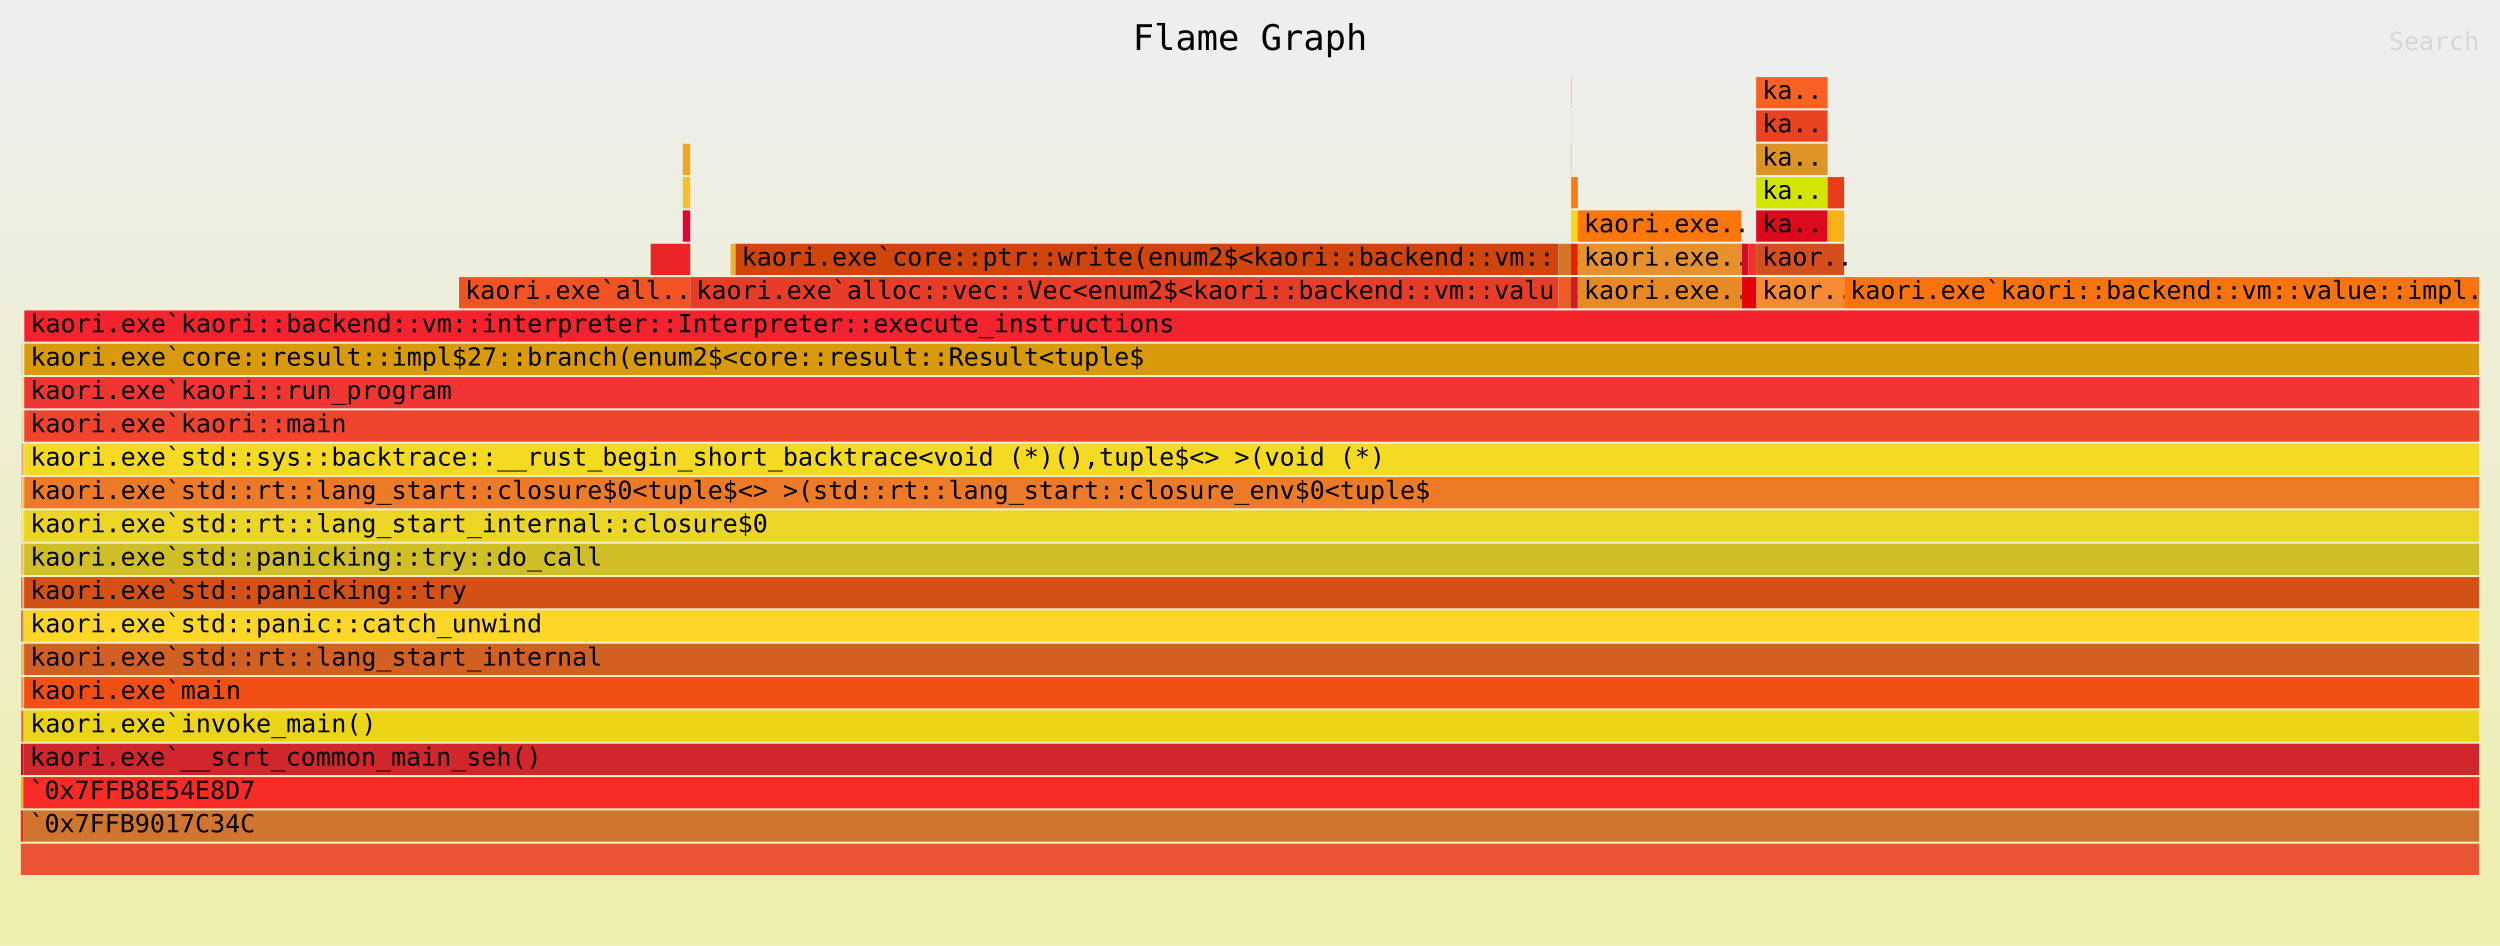
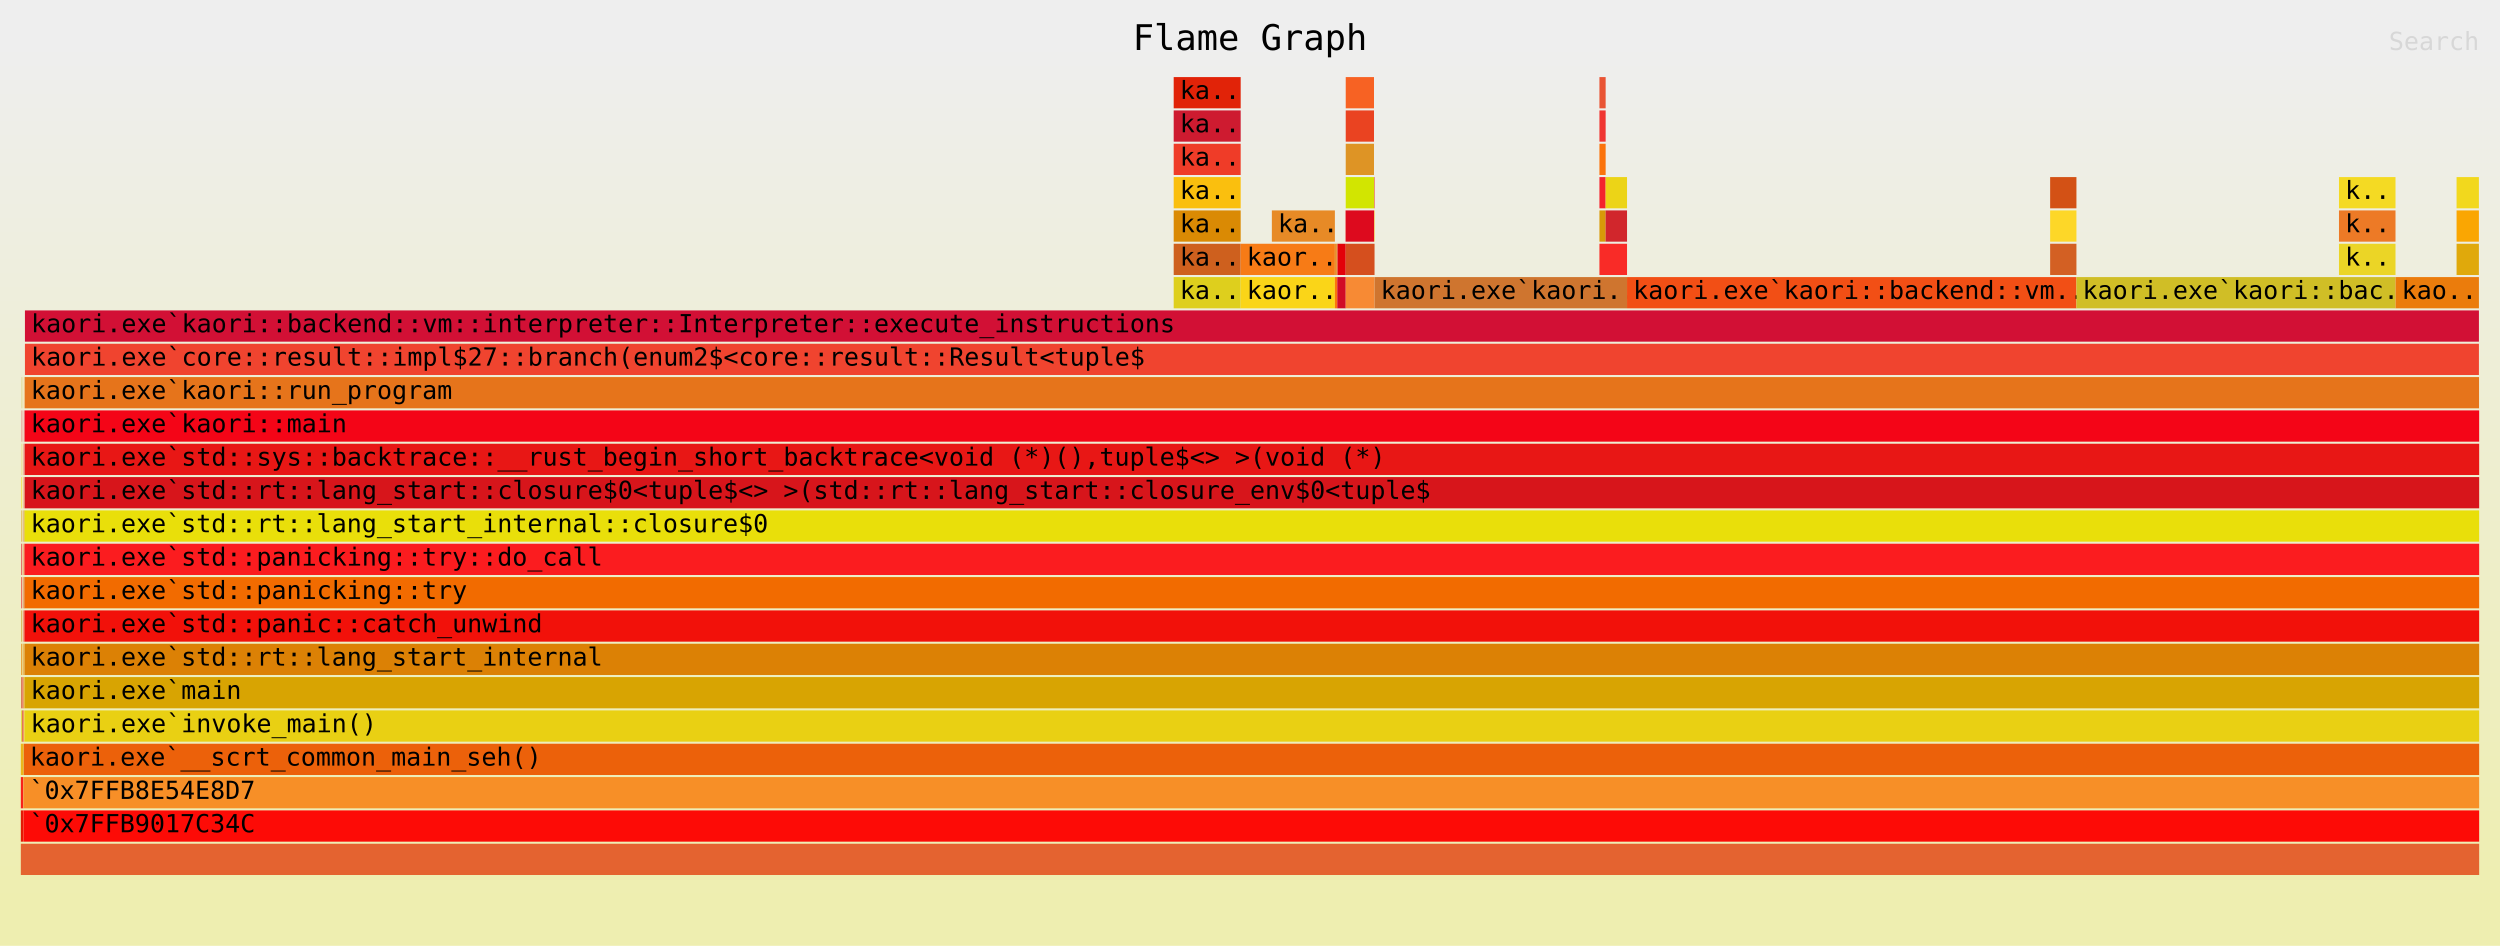
<svg xmlns="http://www.w3.org/2000/svg" xmlns:ns1="http://github.com/jonhoo/inferno" version="1.1" width="1200" height="454" viewBox="0 0 1200 454">
  <defs>
    <linearGradient id="background" y1="0" y2="1" x1="0" x2="0">
      <stop stop-color="#eeeeee" offset="5%" />
      <stop stop-color="#eeeeb0" offset="95%" />
    </linearGradient>
  </defs>
  <style type="text/css">
text { font-family:monospace; font-size:12px }
#title { text-anchor:middle; font-size:17px; }
#matched { text-anchor:end; }
#search { text-anchor:end; opacity:0.1; cursor:pointer; }
#search:hover, #search.show { opacity:1; }
#subtitle { text-anchor:middle; font-color:rgb(160,160,160); }
#unzoom { cursor:pointer; }
#frames &gt; *:hover { stroke:black; stroke-width:0.5; cursor:pointer; }
.hide { display:none; }
.parent { opacity:0.5; }
</style>
  <rect x="0" y="0" width="100%" height="454" fill="url(#background)" />
  <text id="title" fill="rgb(0,0,0)" x="50%" y="24.00">Flame Graph</text>
  <text id="details" fill="rgb(0,0,0)" x="10" y="437.00"> </text>
  <text id="unzoom" class="hide" fill="rgb(0,0,0)" x="10" y="24.00">Reset Zoom</text>
  <text id="search" fill="rgb(0,0,0)" x="1190" y="24.00">Search</text>
  <text id="matched" fill="rgb(0,0,0)" x="1190" y="437.00"> </text>
-   <svg id="frames" x="10" width="1180" total_samples="26827">
-     <g>
-       <rect x="0.022%" y="229" width="0.011%" height="15" fill="rgb(227,0,7)" ns1:x="6" ns1:w="3" />
+   <svg id="frames" x="10" width="1180" total_samples="18605">
+     <g>
+       <rect x="0.021%" y="277" width="0.016%" height="15" fill="rgb(227,0,7)" ns1:x="4" ns1:w="3" />
+       <text x="0.272%" y="287.50" />
+     </g>
+     <g>
+       <rect x="0.021%" y="261" width="0.016%" height="15" fill="rgb(217,0,24)" ns1:x="4" ns1:w="3" />
+       <text x="0.272%" y="271.50" />
+     </g>
+     <g>
+       <rect x="0.021%" y="245" width="0.016%" height="15" fill="rgb(221,193,54)" ns1:x="4" ns1:w="3" />
+       <text x="0.272%" y="255.50" />
+     </g>
+     <g>
+       <rect x="0.021%" y="229" width="0.016%" height="15" fill="rgb(248,212,6)" ns1:x="4" ns1:w="3" />
      <text x="0.272%" y="239.50" />
    </g>
    <g>
-       <rect x="0.022%" y="277" width="0.015%" height="15" fill="rgb(217,0,24)" ns1:x="6" ns1:w="4" />
-       <text x="0.272%" y="287.50" />
-     </g>
-     <g>
-       <rect x="0.022%" y="261" width="0.015%" height="15" fill="rgb(221,193,54)" ns1:x="6" ns1:w="4" />
-       <text x="0.272%" y="271.50" />
-     </g>
-     <g>
-       <rect x="0.022%" y="245" width="0.015%" height="15" fill="rgb(248,212,6)" ns1:x="6" ns1:w="4" />
-       <text x="0.272%" y="255.50" />
-     </g>
-     <g>
-       <rect x="0.041%" y="165" width="0.011%" height="15" fill="rgb(208,68,35)" ns1:x="11" ns1:w="3" />
-       <text x="0.291%" y="175.50" />
-     </g>
-     <g>
-       <rect x="0.022%" y="325" width="0.041%" height="15" fill="rgb(232,128,0)" ns1:x="6" ns1:w="11" />
+       <rect x="0.021%" y="325" width="0.032%" height="15" fill="rgb(208,68,35)" ns1:x="4" ns1:w="6" />
      <text x="0.272%" y="335.50" />
    </g>
    <g>
-       <rect x="0.022%" y="309" width="0.041%" height="15" fill="rgb(207,160,47)" ns1:x="6" ns1:w="11" />
+       <rect x="0.021%" y="309" width="0.032%" height="15" fill="rgb(232,128,0)" ns1:x="4" ns1:w="6" />
      <text x="0.272%" y="319.50" />
    </g>
    <g>
-       <rect x="0.022%" y="293" width="0.041%" height="15" fill="rgb(228,23,34)" ns1:x="6" ns1:w="11" />
+       <rect x="0.021%" y="293" width="0.032%" height="15" fill="rgb(207,160,47)" ns1:x="4" ns1:w="6" />
      <text x="0.272%" y="303.50" />
    </g>
    <g>
-       <rect x="0.037%" y="277" width="0.026%" height="15" fill="rgb(218,30,26)" ns1:x="10" ns1:w="7" />
-       <text x="0.287%" y="287.50" />
-     </g>
-     <g>
-       <rect x="0.037%" y="261" width="0.026%" height="15" fill="rgb(220,122,19)" ns1:x="10" ns1:w="7" />
-       <text x="0.287%" y="271.50" />
-     </g>
-     <g>
-       <rect x="0.041%" y="245" width="0.022%" height="15" fill="rgb(250,228,42)" ns1:x="11" ns1:w="6" />
-       <text x="0.291%" y="255.50" />
-     </g>
-     <g>
-       <rect x="0.041%" y="229" width="0.022%" height="15" fill="rgb(240,193,28)" ns1:x="11" ns1:w="6" />
-       <text x="0.291%" y="239.50" />
-     </g>
-     <g>
-       <rect x="0.041%" y="213" width="0.022%" height="15" fill="rgb(216,20,37)" ns1:x="11" ns1:w="6" />
-       <text x="0.291%" y="223.50" />
-     </g>
-     <g>
-       <rect x="0.041%" y="197" width="0.022%" height="15" fill="rgb(206,188,39)" ns1:x="11" ns1:w="6" />
-       <text x="0.291%" y="207.50" />
-     </g>
-     <g>
-       <rect x="0.041%" y="181" width="0.022%" height="15" fill="rgb(217,207,13)" ns1:x="11" ns1:w="6" />
-       <text x="0.291%" y="191.50" />
-     </g>
-     <g>
-       <rect x="0.022%" y="341" width="0.052%" height="15" fill="rgb(231,73,38)" ns1:x="6" ns1:w="14" />
+       <rect x="0.038%" y="277" width="0.016%" height="15" fill="rgb(228,23,34)" ns1:x="7" ns1:w="3" />
+       <text x="0.288%" y="287.50" />
+     </g>
+     <g>
+       <rect x="0.038%" y="261" width="0.016%" height="15" fill="rgb(218,30,26)" ns1:x="7" ns1:w="3" />
+       <text x="0.288%" y="271.50" />
+     </g>
+     <g>
+       <rect x="0.038%" y="245" width="0.016%" height="15" fill="rgb(220,122,19)" ns1:x="7" ns1:w="3" />
+       <text x="0.288%" y="255.50" />
+     </g>
+     <g>
+       <rect x="0.038%" y="229" width="0.016%" height="15" fill="rgb(250,228,42)" ns1:x="7" ns1:w="3" />
+       <text x="0.288%" y="239.50" />
+     </g>
+     <g>
+       <rect x="0.038%" y="213" width="0.016%" height="15" fill="rgb(240,193,28)" ns1:x="7" ns1:w="3" />
+       <text x="0.288%" y="223.50" />
+     </g>
+     <g>
+       <rect x="0.038%" y="197" width="0.016%" height="15" fill="rgb(216,20,37)" ns1:x="7" ns1:w="3" />
+       <text x="0.288%" y="207.50" />
+     </g>
+     <g>
+       <rect x="0.038%" y="181" width="0.016%" height="15" fill="rgb(206,188,39)" ns1:x="7" ns1:w="3" />
+       <text x="0.288%" y="191.50" />
+     </g>
+     <g>
+       <rect x="0.021%" y="341" width="0.038%" height="15" fill="rgb(217,207,13)" ns1:x="4" ns1:w="7" />
      <text x="0.272%" y="351.50" />
    </g>
    <g>
-       <rect x="0.075%" y="341" width="0.015%" height="15" fill="rgb(225,20,46)" ns1:x="20" ns1:w="4" />
-       <text x="0.325%" y="351.50" />
-     </g>
-     <g>
-       <rect x="0.078%" y="325" width="0.011%" height="15" fill="rgb(210,31,41)" ns1:x="21" ns1:w="3" />
-       <text x="0.328%" y="335.50" />
-     </g>
-     <g>
-       <rect x="0.078%" y="309" width="0.011%" height="15" fill="rgb(221,200,47)" ns1:x="21" ns1:w="3" />
-       <text x="0.328%" y="319.50" />
-     </g>
-     <g>
-       <rect x="0.078%" y="293" width="0.011%" height="15" fill="rgb(226,26,5)" ns1:x="21" ns1:w="3" />
-       <text x="0.328%" y="303.50" />
-     </g>
-     <g>
-       <rect x="0%" y="389" width="0.101%" height="15" fill="rgb(249,33,26)" ns1:x="0" ns1:w="27" />
+       <rect x="0.059%" y="341" width="0.011%" height="15" fill="rgb(231,73,38)" ns1:x="11" ns1:w="2" />
+       <text x="0.309%" y="351.50" />
+     </g>
+     <g>
+       <rect x="0.07%" y="341" width="0.011%" height="15" fill="rgb(225,20,46)" ns1:x="13" ns1:w="2" />
+       <text x="0.32%" y="351.50" />
+     </g>
+     <g>
+       <rect x="0.07%" y="325" width="0.011%" height="15" fill="rgb(210,31,41)" ns1:x="13" ns1:w="2" />
+       <text x="0.32%" y="335.50" />
+     </g>
+     <g>
+       <rect x="0.07%" y="309" width="0.011%" height="15" fill="rgb(221,200,47)" ns1:x="13" ns1:w="2" />
+       <text x="0.32%" y="319.50" />
+     </g>
+     <g>
+       <rect x="0%" y="389" width="0.097%" height="15" fill="rgb(226,26,5)" ns1:x="0" ns1:w="18" />
      <text x="0.25%" y="399.50" />
    </g>
    <g>
-       <rect x="0.004%" y="373" width="0.097%" height="15" fill="rgb(235,183,28)" ns1:x="1" ns1:w="26" />
-       <text x="0.254%" y="383.50" />
-     </g>
-     <g>
-       <rect x="0.004%" y="357" width="0.097%" height="15" fill="rgb(221,5,38)" ns1:x="1" ns1:w="26" />
-       <text x="0.254%" y="367.50" />
-     </g>
-     <g>
-       <rect x="0.101%" y="357" width="0.015%" height="15" fill="rgb(247,18,42)" ns1:x="27" ns1:w="4" />
-       <text x="0.351%" y="367.50" />
-     </g>
-     <g>
-       <rect x="0.101%" y="341" width="0.015%" height="15" fill="rgb(241,131,45)" ns1:x="27" ns1:w="4" />
-       <text x="0.351%" y="351.50" />
-     </g>
-     <g>
-       <rect x="0.116%" y="229" width="0.011%" height="15" fill="rgb(249,31,29)" ns1:x="31" ns1:w="3" />
-       <text x="0.366%" y="239.50" />
-     </g>
-     <g>
-       <rect x="0.116%" y="213" width="0.011%" height="15" fill="rgb(225,111,53)" ns1:x="31" ns1:w="3" />
-       <text x="0.366%" y="223.50" />
-     </g>
-     <g>
-       <rect x="0.116%" y="341" width="0.015%" height="15" fill="rgb(238,160,17)" ns1:x="31" ns1:w="4" />
-       <text x="0.366%" y="351.50" />
-     </g>
-     <g>
-       <rect x="0.116%" y="325" width="0.015%" height="15" fill="rgb(214,148,48)" ns1:x="31" ns1:w="4" />
-       <text x="0.366%" y="335.50" />
-     </g>
-     <g>
-       <rect x="0.116%" y="309" width="0.015%" height="15" fill="rgb(232,36,49)" ns1:x="31" ns1:w="4" />
-       <text x="0.366%" y="319.50" />
-     </g>
-     <g>
-       <rect x="0.116%" y="293" width="0.015%" height="15" fill="rgb(209,103,24)" ns1:x="31" ns1:w="4" />
-       <text x="0.366%" y="303.50" />
-     </g>
-     <g>
-       <rect x="0.116%" y="277" width="0.015%" height="15" fill="rgb(229,88,8)" ns1:x="31" ns1:w="4" />
-       <text x="0.366%" y="287.50" />
-     </g>
-     <g>
-       <rect x="0.116%" y="261" width="0.015%" height="15" fill="rgb(213,181,19)" ns1:x="31" ns1:w="4" />
-       <text x="0.366%" y="271.50" />
-     </g>
-     <g>
-       <rect x="0.116%" y="245" width="0.015%" height="15" fill="rgb(254,191,54)" ns1:x="31" ns1:w="4" />
-       <text x="0.366%" y="255.50" />
-     </g>
-     <g>
-       <rect x="17.825%" y="133" width="9.405%" height="15" fill="rgb(241,83,37)" ns1:x="4782" ns1:w="2523" />
-       <text x="18.075%" y="143.50">kaori.exe`all..</text>
-     </g>
-     <g>
-       <rect x="25.62%" y="117" width="1.61%" height="15" fill="rgb(233,36,39)" ns1:x="6873" ns1:w="432" />
-       <text x="25.87%" y="127.50" />
-     </g>
-     <g>
-       <rect x="26.928%" y="101" width="0.302%" height="15" fill="rgb(226,3,54)" ns1:x="7224" ns1:w="81" />
-       <text x="27.178%" y="111.50" />
-     </g>
-     <g>
-       <rect x="26.928%" y="85" width="0.302%" height="15" fill="rgb(245,192,40)" ns1:x="7224" ns1:w="81" />
-       <text x="27.178%" y="95.50" />
-     </g>
-     <g>
-       <rect x="26.928%" y="69" width="0.302%" height="15" fill="rgb(238,167,29)" ns1:x="7224" ns1:w="81" />
-       <text x="27.178%" y="79.50" />
-     </g>
-     <g>
-       <rect x="28.87%" y="117" width="0.201%" height="15" fill="rgb(232,182,51)" ns1:x="7745" ns1:w="54" />
-       <text x="29.12%" y="127.50" />
-     </g>
-     <g>
-       <rect x="27.23%" y="133" width="35.323%" height="15" fill="rgb(231,60,39)" ns1:x="7305" ns1:w="9476" />
-       <text x="27.48%" y="143.50">kaori.exe`alloc::vec::Vec&lt;enum2$&lt;kaori::backend::vm::valu..</text>
-     </g>
-     <g>
-       <rect x="29.072%" y="117" width="33.481%" height="15" fill="rgb(208,69,12)" ns1:x="7799" ns1:w="8982" />
-       <text x="29.322%" y="127.50">kaori.exe`core::ptr::write(enum2$&lt;kaori::backend::vm::..</text>
-     </g>
-     <g>
-       <rect x="62.553%" y="133" width="0.503%" height="15" fill="rgb(235,93,37)" ns1:x="16781" ns1:w="135" />
-       <text x="62.803%" y="143.50" />
-     </g>
-     <g>
-       <rect x="62.556%" y="117" width="0.499%" height="15" fill="rgb(213,116,39)" ns1:x="16782" ns1:w="134" />
-       <text x="62.806%" y="127.50" />
-     </g>
-     <g>
-       <rect x="63.056%" y="101" width="0.011%" height="15" fill="rgb(222,207,29)" ns1:x="16916" ns1:w="3" />
-       <text x="63.306%" y="111.50" />
-     </g>
-     <g>
-       <rect x="63.056%" y="85" width="0.011%" height="15" fill="rgb(206,96,30)" ns1:x="16916" ns1:w="3" />
-       <text x="63.306%" y="95.50" />
-     </g>
-     <g>
-       <rect x="63.056%" y="69" width="0.011%" height="15" fill="rgb(218,138,4)" ns1:x="16916" ns1:w="3" />
-       <text x="63.306%" y="79.50" />
-     </g>
-     <g>
-       <rect x="63.056%" y="53" width="0.011%" height="15" fill="rgb(250,191,14)" ns1:x="16916" ns1:w="3" />
-       <text x="63.306%" y="63.50" />
-     </g>
-     <g>
-       <rect x="63.056%" y="37" width="0.011%" height="15" fill="rgb(239,60,40)" ns1:x="16916" ns1:w="3" />
-       <text x="63.306%" y="47.50" />
-     </g>
-     <g>
-       <rect x="63.056%" y="133" width="0.28%" height="15" fill="rgb(206,27,48)" ns1:x="16916" ns1:w="75" />
-       <text x="63.306%" y="143.50" />
-     </g>
-     <g>
-       <rect x="63.056%" y="117" width="0.28%" height="15" fill="rgb(225,35,8)" ns1:x="16916" ns1:w="75" />
-       <text x="63.306%" y="127.50" />
-     </g>
-     <g>
-       <rect x="63.067%" y="101" width="0.268%" height="15" fill="rgb(250,213,24)" ns1:x="16919" ns1:w="72" />
-       <text x="63.317%" y="111.50" />
-     </g>
-     <g>
-       <rect x="63.067%" y="85" width="0.268%" height="15" fill="rgb(247,123,22)" ns1:x="16919" ns1:w="72" />
-       <text x="63.317%" y="95.50" />
-     </g>
-     <g>
-       <rect x="63.335%" y="133" width="6.654%" height="15" fill="rgb(231,138,38)" ns1:x="16991" ns1:w="1785" />
-       <text x="63.585%" y="143.50">kaori.exe..</text>
-     </g>
-     <g>
-       <rect x="63.335%" y="117" width="6.654%" height="15" fill="rgb(231,145,46)" ns1:x="16991" ns1:w="1785" />
-       <text x="63.585%" y="127.50">kaori.exe..</text>
-     </g>
-     <g>
-       <rect x="63.335%" y="101" width="6.654%" height="15" fill="rgb(251,118,11)" ns1:x="16991" ns1:w="1785" />
-       <text x="63.585%" y="111.50">kaori.exe..</text>
-     </g>
-     <g>
-       <rect x="69.989%" y="133" width="0.019%" height="15" fill="rgb(217,147,25)" ns1:x="18776" ns1:w="5" />
-       <text x="70.239%" y="143.50" />
-     </g>
-     <g>
-       <rect x="69.993%" y="117" width="0.015%" height="15" fill="rgb(247,81,37)" ns1:x="18777" ns1:w="4" />
-       <text x="70.243%" y="127.50" />
-     </g>
-     <g>
-       <rect x="70.008%" y="117" width="0.272%" height="15" fill="rgb(209,12,38)" ns1:x="18781" ns1:w="73" />
-       <text x="70.258%" y="127.50" />
-     </g>
-     <g>
-       <rect x="70.008%" y="133" width="0.582%" height="15" fill="rgb(227,1,9)" ns1:x="18781" ns1:w="156" />
-       <text x="70.258%" y="143.50" />
-     </g>
-     <g>
-       <rect x="70.28%" y="117" width="0.309%" height="15" fill="rgb(248,47,43)" ns1:x="18854" ns1:w="83" />
-       <text x="70.53%" y="127.50" />
-     </g>
-     <g>
-       <rect x="70.589%" y="101" width="2.908%" height="15" fill="rgb(221,10,30)" ns1:x="18937" ns1:w="780" />
-       <text x="70.839%" y="111.50">ka..</text>
-     </g>
-     <g>
-       <rect x="70.589%" y="85" width="2.908%" height="15" fill="rgb(210,229,1)" ns1:x="18937" ns1:w="780" />
-       <text x="70.839%" y="95.50">ka..</text>
-     </g>
-     <g>
-       <rect x="70.589%" y="69" width="2.908%" height="15" fill="rgb(222,148,37)" ns1:x="18937" ns1:w="780" />
-       <text x="70.839%" y="79.50">ka..</text>
-     </g>
-     <g>
-       <rect x="70.589%" y="53" width="2.908%" height="15" fill="rgb(234,67,33)" ns1:x="18937" ns1:w="780" />
-       <text x="70.839%" y="63.50">ka..</text>
-     </g>
-     <g>
-       <rect x="70.589%" y="37" width="2.908%" height="15" fill="rgb(247,98,35)" ns1:x="18937" ns1:w="780" />
-       <text x="70.839%" y="47.50">ka..</text>
-     </g>
-     <g>
-       <rect x="70.589%" y="133" width="3.579%" height="15" fill="rgb(247,138,52)" ns1:x="18937" ns1:w="960" />
-       <text x="70.839%" y="143.50">kaor..</text>
-     </g>
-     <g>
-       <rect x="70.589%" y="117" width="3.579%" height="15" fill="rgb(213,79,30)" ns1:x="18937" ns1:w="960" />
-       <text x="70.839%" y="127.50">kaor..</text>
-     </g>
-     <g>
-       <rect x="73.497%" y="101" width="0.671%" height="15" fill="rgb(246,177,23)" ns1:x="19717" ns1:w="180" />
-       <text x="73.747%" y="111.50" />
-     </g>
-     <g>
-       <rect x="73.497%" y="85" width="0.671%" height="15" fill="rgb(230,62,27)" ns1:x="19717" ns1:w="180" />
-       <text x="73.747%" y="95.50" />
-     </g>
-     <g>
-       <rect x="0.142%" y="165" width="99.851%" height="15" fill="rgb(216,154,8)" ns1:x="38" ns1:w="26787" />
-       <text x="0.392%" y="175.50">kaori.exe`core::result::impl$27::branch(enum2$&lt;core::result::Result&lt;tuple$</text>
-     </g>
-     <g>
-       <rect x="0.142%" y="149" width="99.851%" height="15" fill="rgb(244,35,45)" ns1:x="38" ns1:w="26787" />
-       <text x="0.392%" y="159.50">kaori.exe`kaori::backend::vm::interpreter::Interpreter::execute_instructions</text>
-     </g>
-     <g>
-       <rect x="74.168%" y="133" width="25.825%" height="15" fill="rgb(251,115,12)" ns1:x="19897" ns1:w="6928" />
-       <text x="74.418%" y="143.50">kaori.exe`kaori::backend::vm::value::impl..</text>
-     </g>
-     <g>
-       <rect x="0.138%" y="181" width="99.858%" height="15" fill="rgb(240,54,50)" ns1:x="37" ns1:w="26789" />
-       <text x="0.388%" y="191.50">kaori.exe`kaori::run_program</text>
-     </g>
-     <g>
-       <rect x="0%" y="405" width="100%" height="15" fill="rgb(233,84,52)" ns1:x="0" ns1:w="26827" />
+       <rect x="0%" y="373" width="0.097%" height="15" fill="rgb(249,33,26)" ns1:x="0" ns1:w="18" />
+       <text x="0.25%" y="383.50" />
+     </g>
+     <g>
+       <rect x="0%" y="357" width="0.097%" height="15" fill="rgb(235,183,28)" ns1:x="0" ns1:w="18" />
+       <text x="0.25%" y="367.50" />
+     </g>
+     <g>
+       <rect x="0.081%" y="341" width="0.016%" height="15" fill="rgb(221,5,38)" ns1:x="15" ns1:w="3" />
+       <text x="0.331%" y="351.50" />
+     </g>
+     <g>
+       <rect x="0.081%" y="325" width="0.016%" height="15" fill="rgb(247,18,42)" ns1:x="15" ns1:w="3" />
+       <text x="0.331%" y="335.50" />
+     </g>
+     <g>
+       <rect x="0.086%" y="309" width="0.011%" height="15" fill="rgb(241,131,45)" ns1:x="16" ns1:w="2" />
+       <text x="0.336%" y="319.50" />
+     </g>
+     <g>
+       <rect x="0.086%" y="293" width="0.011%" height="15" fill="rgb(249,31,29)" ns1:x="16" ns1:w="2" />
+       <text x="0.336%" y="303.50" />
+     </g>
+     <g>
+       <rect x="0.086%" y="277" width="0.011%" height="15" fill="rgb(225,111,53)" ns1:x="16" ns1:w="2" />
+       <text x="0.336%" y="287.50" />
+     </g>
+     <g>
+       <rect x="0.086%" y="261" width="0.011%" height="15" fill="rgb(238,160,17)" ns1:x="16" ns1:w="2" />
+       <text x="0.336%" y="271.50" />
+     </g>
+     <g>
+       <rect x="0.086%" y="245" width="0.011%" height="15" fill="rgb(214,148,48)" ns1:x="16" ns1:w="2" />
+       <text x="0.336%" y="255.50" />
+     </g>
+     <g>
+       <rect x="0.102%" y="341" width="0.011%" height="15" fill="rgb(232,36,49)" ns1:x="19" ns1:w="2" />
+       <text x="0.352%" y="351.50" />
+     </g>
+     <g>
+       <rect x="0.102%" y="325" width="0.011%" height="15" fill="rgb(209,103,24)" ns1:x="19" ns1:w="2" />
+       <text x="0.352%" y="335.50" />
+     </g>
+     <g>
+       <rect x="0.102%" y="309" width="0.011%" height="15" fill="rgb(229,88,8)" ns1:x="19" ns1:w="2" />
+       <text x="0.352%" y="319.50" />
+     </g>
+     <g>
+       <rect x="0.102%" y="357" width="0.016%" height="15" fill="rgb(213,181,19)" ns1:x="19" ns1:w="3" />
+       <text x="0.352%" y="367.50" />
+     </g>
+     <g>
+       <rect x="0.124%" y="181" width="0.011%" height="15" fill="rgb(254,191,54)" ns1:x="23" ns1:w="2" />
+       <text x="0.374%" y="191.50" />
+     </g>
+     <g>
+       <rect x="0.118%" y="229" width="0.021%" height="15" fill="rgb(241,83,37)" ns1:x="22" ns1:w="4" />
+       <text x="0.368%" y="239.50" />
+     </g>
+     <g>
+       <rect x="0.118%" y="213" width="0.021%" height="15" fill="rgb(233,36,39)" ns1:x="22" ns1:w="4" />
+       <text x="0.368%" y="223.50" />
+     </g>
+     <g>
+       <rect x="0.124%" y="197" width="0.016%" height="15" fill="rgb(226,3,54)" ns1:x="23" ns1:w="3" />
+       <text x="0.374%" y="207.50" />
+     </g>
+     <g>
+       <rect x="0.118%" y="341" width="0.027%" height="15" fill="rgb(245,192,40)" ns1:x="22" ns1:w="5" />
+       <text x="0.368%" y="351.50" />
+     </g>
+     <g>
+       <rect x="0.118%" y="325" width="0.027%" height="15" fill="rgb(238,167,29)" ns1:x="22" ns1:w="5" />
+       <text x="0.368%" y="335.50" />
+     </g>
+     <g>
+       <rect x="0.118%" y="309" width="0.027%" height="15" fill="rgb(232,182,51)" ns1:x="22" ns1:w="5" />
+       <text x="0.368%" y="319.50" />
+     </g>
+     <g>
+       <rect x="0.118%" y="293" width="0.027%" height="15" fill="rgb(231,60,39)" ns1:x="22" ns1:w="5" />
+       <text x="0.368%" y="303.50" />
+     </g>
+     <g>
+       <rect x="0.118%" y="277" width="0.027%" height="15" fill="rgb(208,69,12)" ns1:x="22" ns1:w="5" />
+       <text x="0.368%" y="287.50" />
+     </g>
+     <g>
+       <rect x="0.118%" y="261" width="0.027%" height="15" fill="rgb(235,93,37)" ns1:x="22" ns1:w="5" />
+       <text x="0.368%" y="271.50" />
+     </g>
+     <g>
+       <rect x="0.118%" y="245" width="0.027%" height="15" fill="rgb(213,116,39)" ns1:x="22" ns1:w="5" />
+       <text x="0.368%" y="255.50" />
+     </g>
+     <g>
+       <rect x="46.896%" y="133" width="2.725%" height="15" fill="rgb(222,207,29)" ns1:x="8725" ns1:w="507" />
+       <text x="47.146%" y="143.50">ka..</text>
+     </g>
+     <g>
+       <rect x="46.896%" y="117" width="2.725%" height="15" fill="rgb(206,96,30)" ns1:x="8725" ns1:w="507" />
+       <text x="47.146%" y="127.50">ka..</text>
+     </g>
+     <g>
+       <rect x="46.896%" y="101" width="2.725%" height="15" fill="rgb(218,138,4)" ns1:x="8725" ns1:w="507" />
+       <text x="47.146%" y="111.50">ka..</text>
+     </g>
+     <g>
+       <rect x="46.896%" y="85" width="2.725%" height="15" fill="rgb(250,191,14)" ns1:x="8725" ns1:w="507" />
+       <text x="47.146%" y="95.50">ka..</text>
+     </g>
+     <g>
+       <rect x="46.896%" y="69" width="2.725%" height="15" fill="rgb(239,60,40)" ns1:x="8725" ns1:w="507" />
+       <text x="47.146%" y="79.50">ka..</text>
+     </g>
+     <g>
+       <rect x="46.896%" y="53" width="2.725%" height="15" fill="rgb(206,27,48)" ns1:x="8725" ns1:w="507" />
+       <text x="47.146%" y="63.50">ka..</text>
+     </g>
+     <g>
+       <rect x="46.896%" y="37" width="2.725%" height="15" fill="rgb(225,35,8)" ns1:x="8725" ns1:w="507" />
+       <text x="47.146%" y="47.50">ka..</text>
+     </g>
+     <g>
+       <rect x="49.621%" y="133" width="3.832%" height="15" fill="rgb(250,213,24)" ns1:x="9232" ns1:w="713" />
+       <text x="49.871%" y="143.50">kaor..</text>
+     </g>
+     <g>
+       <rect x="49.621%" y="117" width="3.832%" height="15" fill="rgb(247,123,22)" ns1:x="9232" ns1:w="713" />
+       <text x="49.871%" y="127.50">kaor..</text>
+     </g>
+     <g>
+       <rect x="50.889%" y="101" width="2.564%" height="15" fill="rgb(231,138,38)" ns1:x="9468" ns1:w="477" />
+       <text x="51.139%" y="111.50">ka..</text>
+     </g>
+     <g>
+       <rect x="53.453%" y="117" width="0.081%" height="15" fill="rgb(231,145,46)" ns1:x="9945" ns1:w="15" />
+       <text x="53.703%" y="127.50" />
+     </g>
+     <g>
+       <rect x="53.453%" y="133" width="0.097%" height="15" fill="rgb(251,118,11)" ns1:x="9945" ns1:w="18" />
+       <text x="53.703%" y="143.50" />
+     </g>
+     <g>
+       <rect x="53.534%" y="117" width="0.016%" height="15" fill="rgb(217,147,25)" ns1:x="9960" ns1:w="3" />
+       <text x="53.784%" y="127.50" />
+     </g>
+     <g>
+       <rect x="53.55%" y="117" width="0.011%" height="15" fill="rgb(247,81,37)" ns1:x="9963" ns1:w="2" />
+       <text x="53.8%" y="127.50" />
+     </g>
+     <g>
+       <rect x="53.55%" y="133" width="0.344%" height="15" fill="rgb(209,12,38)" ns1:x="9963" ns1:w="64" />
+       <text x="53.8%" y="143.50" />
+     </g>
+     <g>
+       <rect x="53.561%" y="117" width="0.333%" height="15" fill="rgb(227,1,9)" ns1:x="9965" ns1:w="62" />
+       <text x="53.811%" y="127.50" />
+     </g>
+     <g>
+       <rect x="53.883%" y="101" width="0.011%" height="15" fill="rgb(248,47,43)" ns1:x="10025" ns1:w="2" />
+       <text x="54.133%" y="111.50" />
+     </g>
+     <g>
+       <rect x="53.894%" y="101" width="1.15%" height="15" fill="rgb(221,10,30)" ns1:x="10027" ns1:w="214" />
+       <text x="54.144%" y="111.50" />
+     </g>
+     <g>
+       <rect x="53.894%" y="85" width="1.15%" height="15" fill="rgb(210,229,1)" ns1:x="10027" ns1:w="214" />
+       <text x="54.144%" y="95.50" />
+     </g>
+     <g>
+       <rect x="53.894%" y="69" width="1.15%" height="15" fill="rgb(222,148,37)" ns1:x="10027" ns1:w="214" />
+       <text x="54.144%" y="79.50" />
+     </g>
+     <g>
+       <rect x="53.894%" y="53" width="1.15%" height="15" fill="rgb(234,67,33)" ns1:x="10027" ns1:w="214" />
+       <text x="54.144%" y="63.50" />
+     </g>
+     <g>
+       <rect x="53.894%" y="37" width="1.15%" height="15" fill="rgb(247,98,35)" ns1:x="10027" ns1:w="214" />
+       <text x="54.144%" y="47.50" />
+     </g>
+     <g>
+       <rect x="53.894%" y="133" width="1.172%" height="15" fill="rgb(247,138,52)" ns1:x="10027" ns1:w="218" />
+       <text x="54.144%" y="143.50" />
+     </g>
+     <g>
+       <rect x="53.894%" y="117" width="1.172%" height="15" fill="rgb(213,79,30)" ns1:x="10027" ns1:w="218" />
+       <text x="54.144%" y="127.50" />
+     </g>
+     <g>
+       <rect x="55.044%" y="101" width="0.021%" height="15" fill="rgb(246,177,23)" ns1:x="10241" ns1:w="4" />
+       <text x="55.294%" y="111.50" />
+     </g>
+     <g>
+       <rect x="55.044%" y="85" width="0.021%" height="15" fill="rgb(230,62,27)" ns1:x="10241" ns1:w="4" />
+       <text x="55.294%" y="95.50" />
+     </g>
+     <g>
+       <rect x="64.214%" y="101" width="0.253%" height="15" fill="rgb(216,154,8)" ns1:x="11947" ns1:w="47" />
+       <text x="64.464%" y="111.50" />
+     </g>
+     <g>
+       <rect x="64.214%" y="85" width="0.253%" height="15" fill="rgb(244,35,45)" ns1:x="11947" ns1:w="47" />
+       <text x="64.464%" y="95.50" />
+     </g>
+     <g>
+       <rect x="64.214%" y="69" width="0.253%" height="15" fill="rgb(251,115,12)" ns1:x="11947" ns1:w="47" />
+       <text x="64.464%" y="79.50" />
+     </g>
+     <g>
+       <rect x="64.214%" y="53" width="0.253%" height="15" fill="rgb(240,54,50)" ns1:x="11947" ns1:w="47" />
+       <text x="64.464%" y="63.50" />
+     </g>
+     <g>
+       <rect x="64.214%" y="37" width="0.253%" height="15" fill="rgb(233,84,52)" ns1:x="11947" ns1:w="47" />
+       <text x="64.464%" y="47.50" />
+     </g>
+     <g>
+       <rect x="55.066%" y="133" width="10.271%" height="15" fill="rgb(207,117,47)" ns1:x="10245" ns1:w="1911" />
+       <text x="55.316%" y="143.50">kaori.exe`kaori..</text>
+     </g>
+     <g>
+       <rect x="64.214%" y="117" width="1.123%" height="15" fill="rgb(249,43,39)" ns1:x="11947" ns1:w="209" />
+       <text x="64.464%" y="127.50" />
+     </g>
+     <g>
+       <rect x="64.466%" y="101" width="0.871%" height="15" fill="rgb(209,38,44)" ns1:x="11994" ns1:w="162" />
+       <text x="64.716%" y="111.50" />
+     </g>
+     <g>
+       <rect x="64.466%" y="85" width="0.871%" height="15" fill="rgb(236,212,23)" ns1:x="11994" ns1:w="162" />
+       <text x="64.716%" y="95.50" />
+     </g>
+     <g>
+       <rect x="65.337%" y="133" width="18.28%" height="15" fill="rgb(242,79,21)" ns1:x="12156" ns1:w="3401" />
+       <text x="65.587%" y="143.50">kaori.exe`kaori::backend::vm..</text>
+     </g>
+     <g>
+       <rect x="82.548%" y="117" width="1.07%" height="15" fill="rgb(211,96,35)" ns1:x="15358" ns1:w="199" />
+       <text x="82.798%" y="127.50" />
+     </g>
+     <g>
+       <rect x="82.548%" y="101" width="1.07%" height="15" fill="rgb(253,215,40)" ns1:x="15358" ns1:w="199" />
+       <text x="82.798%" y="111.50" />
+     </g>
+     <g>
+       <rect x="82.548%" y="85" width="1.07%" height="15" fill="rgb(211,81,21)" ns1:x="15358" ns1:w="199" />
+       <text x="82.798%" y="95.50" />
+     </g>
+     <g>
+       <rect x="83.617%" y="133" width="12.98%" height="15" fill="rgb(208,190,38)" ns1:x="15557" ns1:w="2415" />
+       <text x="83.867%" y="143.50">kaori.exe`kaori::bac..</text>
+     </g>
+     <g>
+       <rect x="94.297%" y="117" width="2.3%" height="15" fill="rgb(235,213,38)" ns1:x="17544" ns1:w="428" />
+       <text x="94.547%" y="127.50">k..</text>
+     </g>
+     <g>
+       <rect x="94.297%" y="101" width="2.3%" height="15" fill="rgb(237,122,38)" ns1:x="17544" ns1:w="428" />
+       <text x="94.547%" y="111.50">k..</text>
+     </g>
+     <g>
+       <rect x="94.297%" y="85" width="2.3%" height="15" fill="rgb(244,218,35)" ns1:x="17544" ns1:w="428" />
+       <text x="94.547%" y="95.50">k..</text>
+     </g>
+     <g>
+       <rect x="0.167%" y="165" width="99.823%" height="15" fill="rgb(240,68,47)" ns1:x="31" ns1:w="18572" />
+       <text x="0.417%" y="175.50">kaori.exe`core::result::impl$27::branch(enum2$&lt;core::result::Result&lt;tuple$</text>
+     </g>
+     <g>
+       <rect x="0.167%" y="149" width="99.823%" height="15" fill="rgb(210,16,53)" ns1:x="31" ns1:w="18572" />
+       <text x="0.417%" y="159.50">kaori.exe`kaori::backend::vm::interpreter::Interpreter::execute_instructions</text>
+     </g>
+     <g>
+       <rect x="96.598%" y="133" width="3.392%" height="15" fill="rgb(235,124,12)" ns1:x="17972" ns1:w="631" />
+       <text x="96.848%" y="143.50">kao..</text>
+     </g>
+     <g>
+       <rect x="99.081%" y="117" width="0.908%" height="15" fill="rgb(224,169,11)" ns1:x="18434" ns1:w="169" />
+       <text x="99.331%" y="127.50" />
+     </g>
+     <g>
+       <rect x="99.081%" y="101" width="0.908%" height="15" fill="rgb(250,166,2)" ns1:x="18434" ns1:w="169" />
+       <text x="99.331%" y="111.50" />
+     </g>
+     <g>
+       <rect x="99.081%" y="85" width="0.908%" height="15" fill="rgb(242,216,29)" ns1:x="18434" ns1:w="169" />
+       <text x="99.331%" y="95.50" />
+     </g>
+     <g>
+       <rect x="0.156%" y="181" width="99.839%" height="15" fill="rgb(230,116,27)" ns1:x="29" ns1:w="18575" />
+       <text x="0.406%" y="191.50">kaori.exe`kaori::run_program</text>
+     </g>
+     <g>
+       <rect x="0%" y="405" width="100%" height="15" fill="rgb(228,99,48)" ns1:x="0" ns1:w="18605" />
      <text x="0.25%" y="415.50" />
    </g>
    <g>
-       <rect x="0.101%" y="389" width="99.899%" height="15" fill="rgb(207,117,47)" ns1:x="27" ns1:w="26800" />
-       <text x="0.351%" y="399.50">`0x7FFB9017C34C</text>
-     </g>
-     <g>
-       <rect x="0.101%" y="373" width="99.899%" height="15" fill="rgb(249,43,39)" ns1:x="27" ns1:w="26800" />
-       <text x="0.351%" y="383.50">`0x7FFB8E54E8D7</text>
-     </g>
-     <g>
-       <rect x="0.116%" y="357" width="99.884%" height="15" fill="rgb(209,38,44)" ns1:x="31" ns1:w="26796" />
-       <text x="0.366%" y="367.50">kaori.exe`__scrt_common_main_seh()</text>
-     </g>
-     <g>
-       <rect x="0.134%" y="341" width="99.866%" height="15" fill="rgb(236,212,23)" ns1:x="36" ns1:w="26791" />
-       <text x="0.384%" y="351.50">kaori.exe`invoke_main()</text>
-     </g>
-     <g>
-       <rect x="0.134%" y="325" width="99.866%" height="15" fill="rgb(242,79,21)" ns1:x="36" ns1:w="26791" />
-       <text x="0.384%" y="335.50">kaori.exe`main</text>
-     </g>
-     <g>
-       <rect x="0.134%" y="309" width="99.866%" height="15" fill="rgb(211,96,35)" ns1:x="36" ns1:w="26791" />
-       <text x="0.384%" y="319.50">kaori.exe`std::rt::lang_start_internal</text>
-     </g>
-     <g>
-       <rect x="0.134%" y="293" width="99.866%" height="15" fill="rgb(253,215,40)" ns1:x="36" ns1:w="26791" />
-       <text x="0.384%" y="303.50">kaori.exe`std::panic::catch_unwind</text>
-     </g>
-     <g>
-       <rect x="0.134%" y="277" width="99.866%" height="15" fill="rgb(211,81,21)" ns1:x="36" ns1:w="26791" />
-       <text x="0.384%" y="287.50">kaori.exe`std::panicking::try</text>
-     </g>
-     <g>
-       <rect x="0.134%" y="261" width="99.866%" height="15" fill="rgb(208,190,38)" ns1:x="36" ns1:w="26791" />
-       <text x="0.384%" y="271.50">kaori.exe`std::panicking::try::do_call</text>
-     </g>
-     <g>
-       <rect x="0.134%" y="245" width="99.866%" height="15" fill="rgb(235,213,38)" ns1:x="36" ns1:w="26791" />
-       <text x="0.384%" y="255.50">kaori.exe`std::rt::lang_start_internal::closure$0</text>
-     </g>
-     <g>
-       <rect x="0.138%" y="229" width="99.862%" height="15" fill="rgb(237,122,38)" ns1:x="37" ns1:w="26790" />
-       <text x="0.388%" y="239.50">kaori.exe`std::rt::lang_start::closure$0&lt;tuple$&lt;&gt; &gt;(std::rt::lang_start::closure_env$0&lt;tuple$</text>
-     </g>
-     <g>
-       <rect x="0.138%" y="213" width="99.862%" height="15" fill="rgb(244,218,35)" ns1:x="37" ns1:w="26790" />
-       <text x="0.388%" y="223.50">kaori.exe`std::sys::backtrace::__rust_begin_short_backtrace&lt;void (*)(),tuple$&lt;&gt; &gt;(void (*)</text>
-     </g>
-     <g>
-       <rect x="0.138%" y="197" width="99.862%" height="15" fill="rgb(240,68,47)" ns1:x="37" ns1:w="26790" />
-       <text x="0.388%" y="207.50">kaori.exe`kaori::main</text>
+       <rect x="0.102%" y="389" width="99.898%" height="15" fill="rgb(253,11,6)" ns1:x="19" ns1:w="18586" />
+       <text x="0.352%" y="399.50">`0x7FFB9017C34C</text>
+     </g>
+     <g>
+       <rect x="0.102%" y="373" width="99.898%" height="15" fill="rgb(247,143,39)" ns1:x="19" ns1:w="18586" />
+       <text x="0.352%" y="383.50">`0x7FFB8E54E8D7</text>
+     </g>
+     <g>
+       <rect x="0.118%" y="357" width="99.882%" height="15" fill="rgb(236,97,10)" ns1:x="22" ns1:w="18583" />
+       <text x="0.368%" y="367.50">kaori.exe`__scrt_common_main_seh()</text>
+     </g>
+     <g>
+       <rect x="0.15%" y="341" width="99.85%" height="15" fill="rgb(233,208,19)" ns1:x="28" ns1:w="18577" />
+       <text x="0.401%" y="351.50">kaori.exe`invoke_main()</text>
+     </g>
+     <g>
+       <rect x="0.15%" y="325" width="99.85%" height="15" fill="rgb(216,164,2)" ns1:x="28" ns1:w="18577" />
+       <text x="0.401%" y="335.50">kaori.exe`main</text>
+     </g>
+     <g>
+       <rect x="0.15%" y="309" width="99.85%" height="15" fill="rgb(220,129,5)" ns1:x="28" ns1:w="18577" />
+       <text x="0.401%" y="319.50">kaori.exe`std::rt::lang_start_internal</text>
+     </g>
+     <g>
+       <rect x="0.15%" y="293" width="99.85%" height="15" fill="rgb(242,17,10)" ns1:x="28" ns1:w="18577" />
+       <text x="0.401%" y="303.50">kaori.exe`std::panic::catch_unwind</text>
+     </g>
+     <g>
+       <rect x="0.15%" y="277" width="99.85%" height="15" fill="rgb(242,107,0)" ns1:x="28" ns1:w="18577" />
+       <text x="0.401%" y="287.50">kaori.exe`std::panicking::try</text>
+     </g>
+     <g>
+       <rect x="0.15%" y="261" width="99.85%" height="15" fill="rgb(251,28,31)" ns1:x="28" ns1:w="18577" />
+       <text x="0.401%" y="271.50">kaori.exe`std::panicking::try::do_call</text>
+     </g>
+     <g>
+       <rect x="0.15%" y="245" width="99.85%" height="15" fill="rgb(233,223,10)" ns1:x="28" ns1:w="18577" />
+       <text x="0.401%" y="255.50">kaori.exe`std::rt::lang_start_internal::closure$0</text>
+     </g>
+     <g>
+       <rect x="0.156%" y="229" width="99.844%" height="15" fill="rgb(215,21,27)" ns1:x="29" ns1:w="18576" />
+       <text x="0.406%" y="239.50">kaori.exe`std::rt::lang_start::closure$0&lt;tuple$&lt;&gt; &gt;(std::rt::lang_start::closure_env$0&lt;tuple$</text>
+     </g>
+     <g>
+       <rect x="0.156%" y="213" width="99.844%" height="15" fill="rgb(232,23,21)" ns1:x="29" ns1:w="18576" />
+       <text x="0.406%" y="223.50">kaori.exe`std::sys::backtrace::__rust_begin_short_backtrace&lt;void (*)(),tuple$&lt;&gt; &gt;(void (*)</text>
+     </g>
+     <g>
+       <rect x="0.156%" y="197" width="99.844%" height="15" fill="rgb(244,5,23)" ns1:x="29" ns1:w="18576" />
+       <text x="0.406%" y="207.50">kaori.exe`kaori::main</text>
    </g>
  </svg>
</svg>
